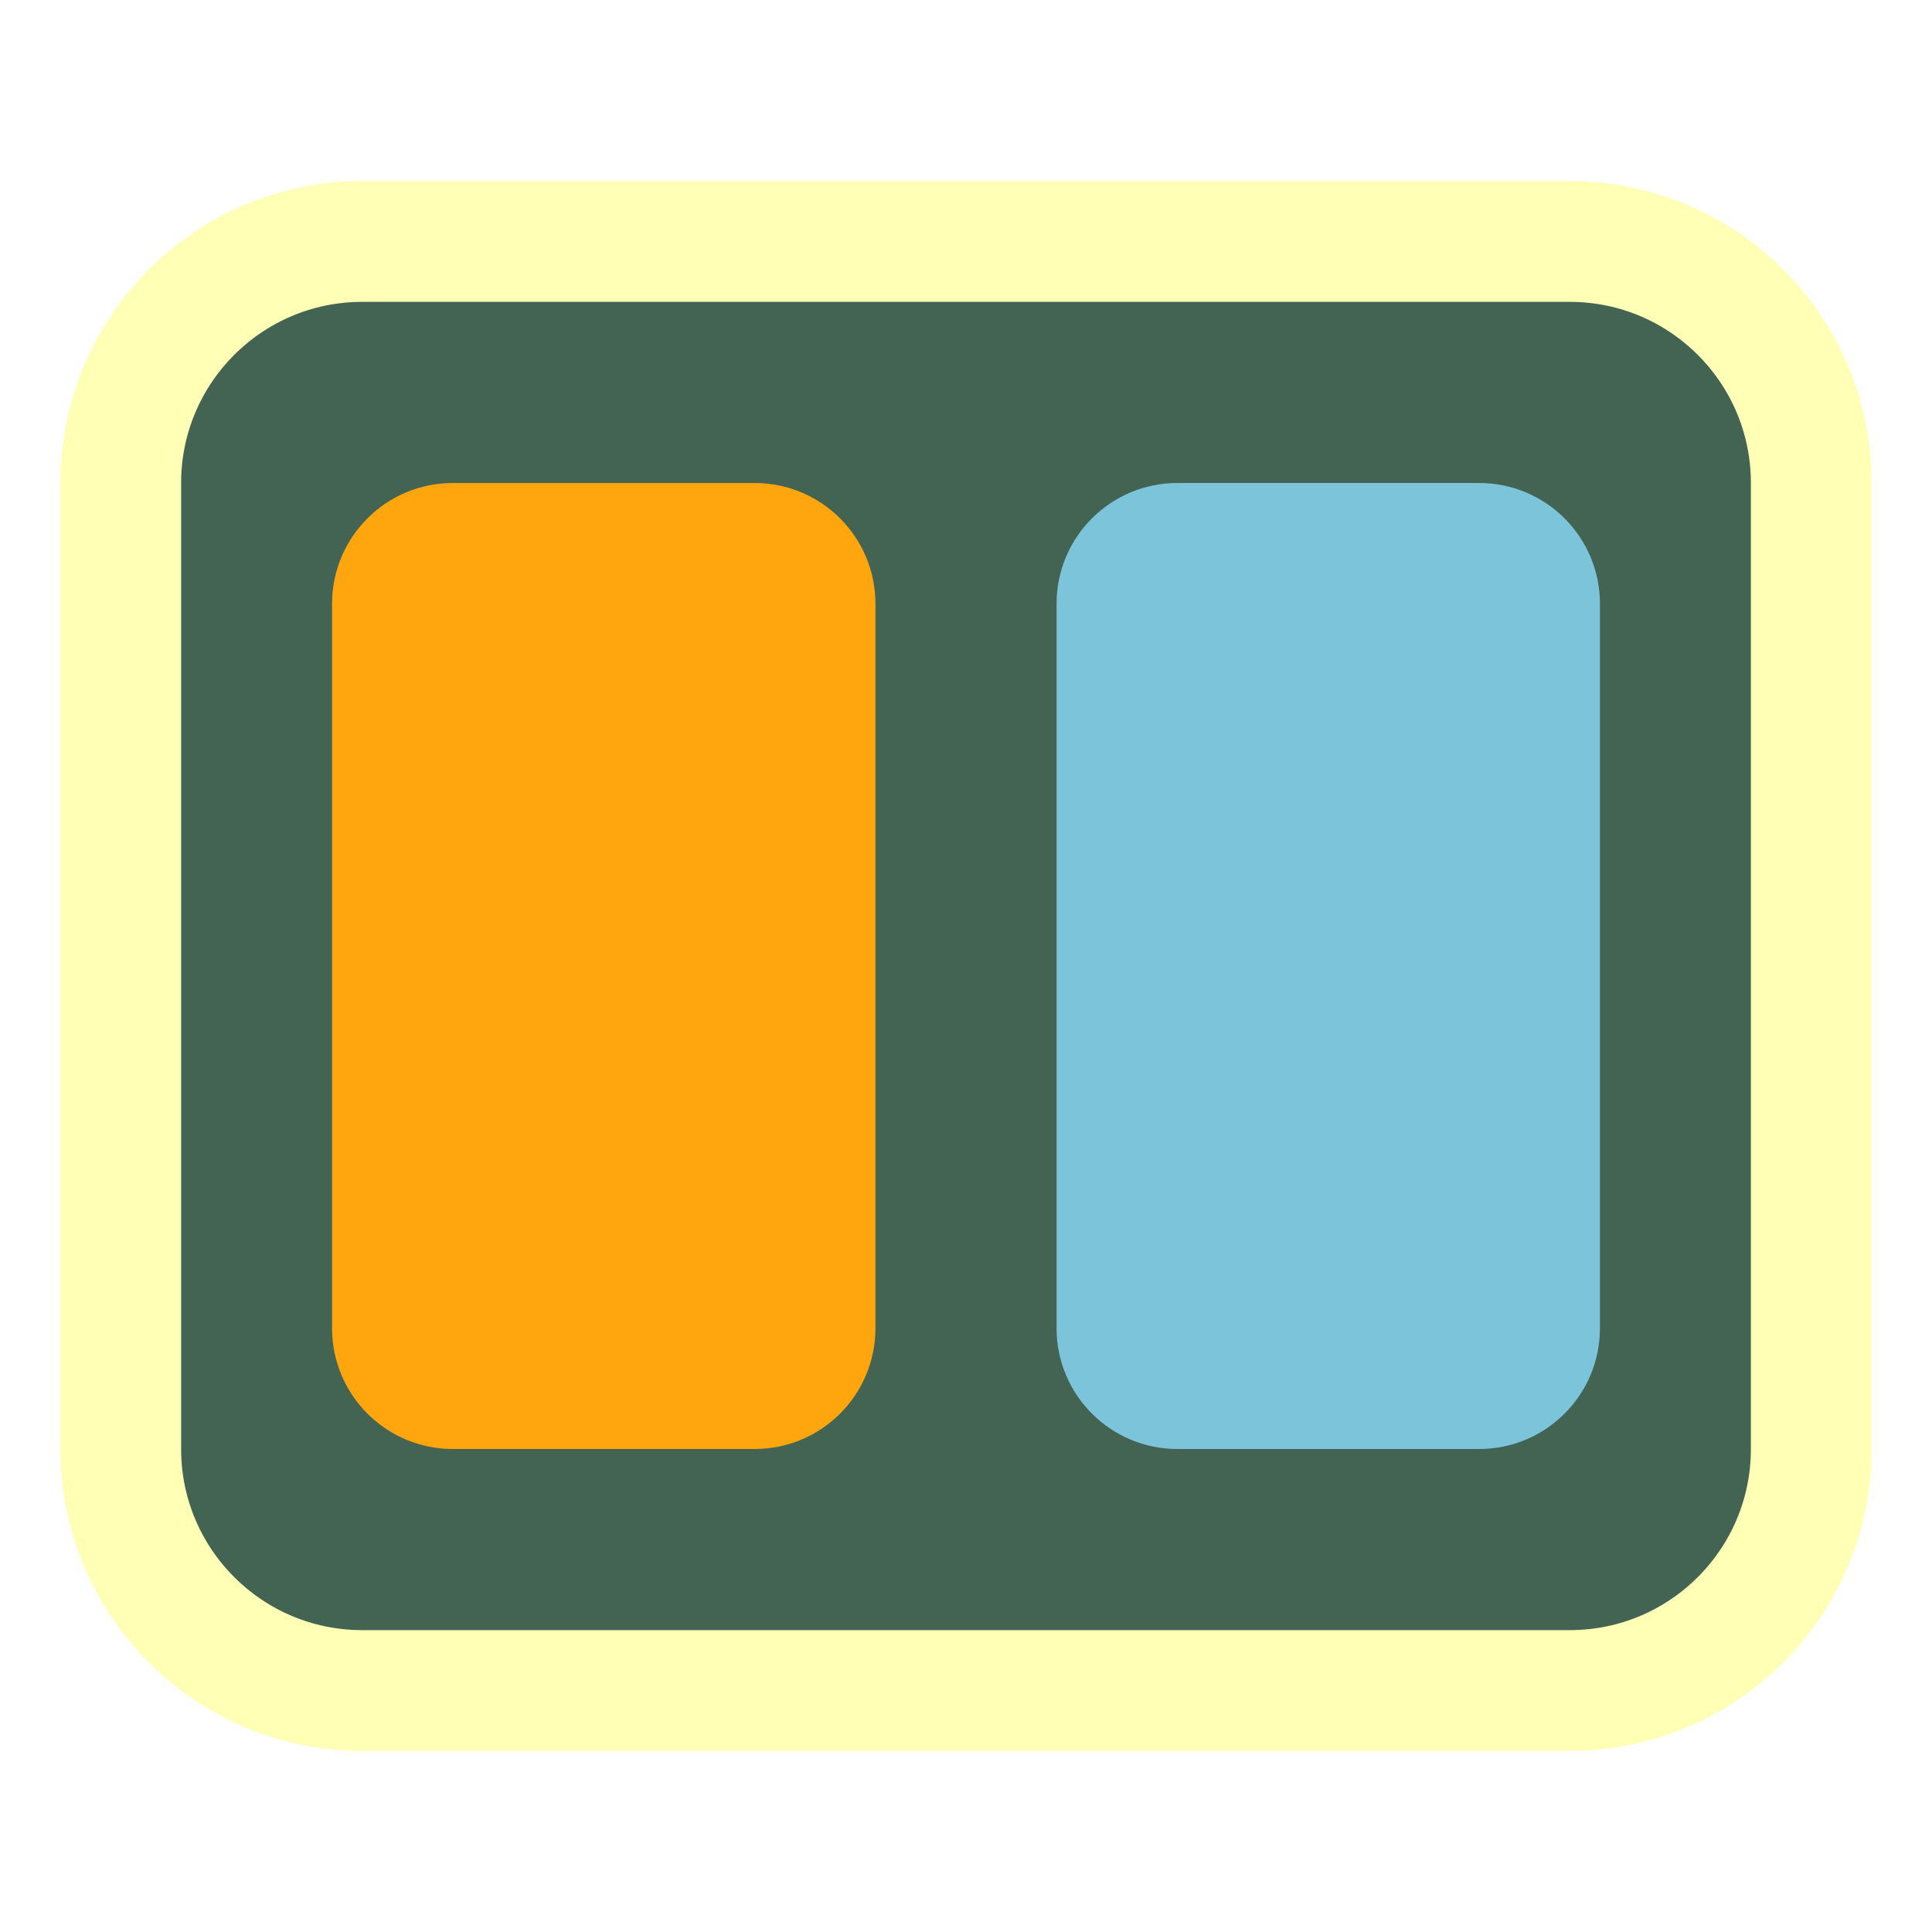
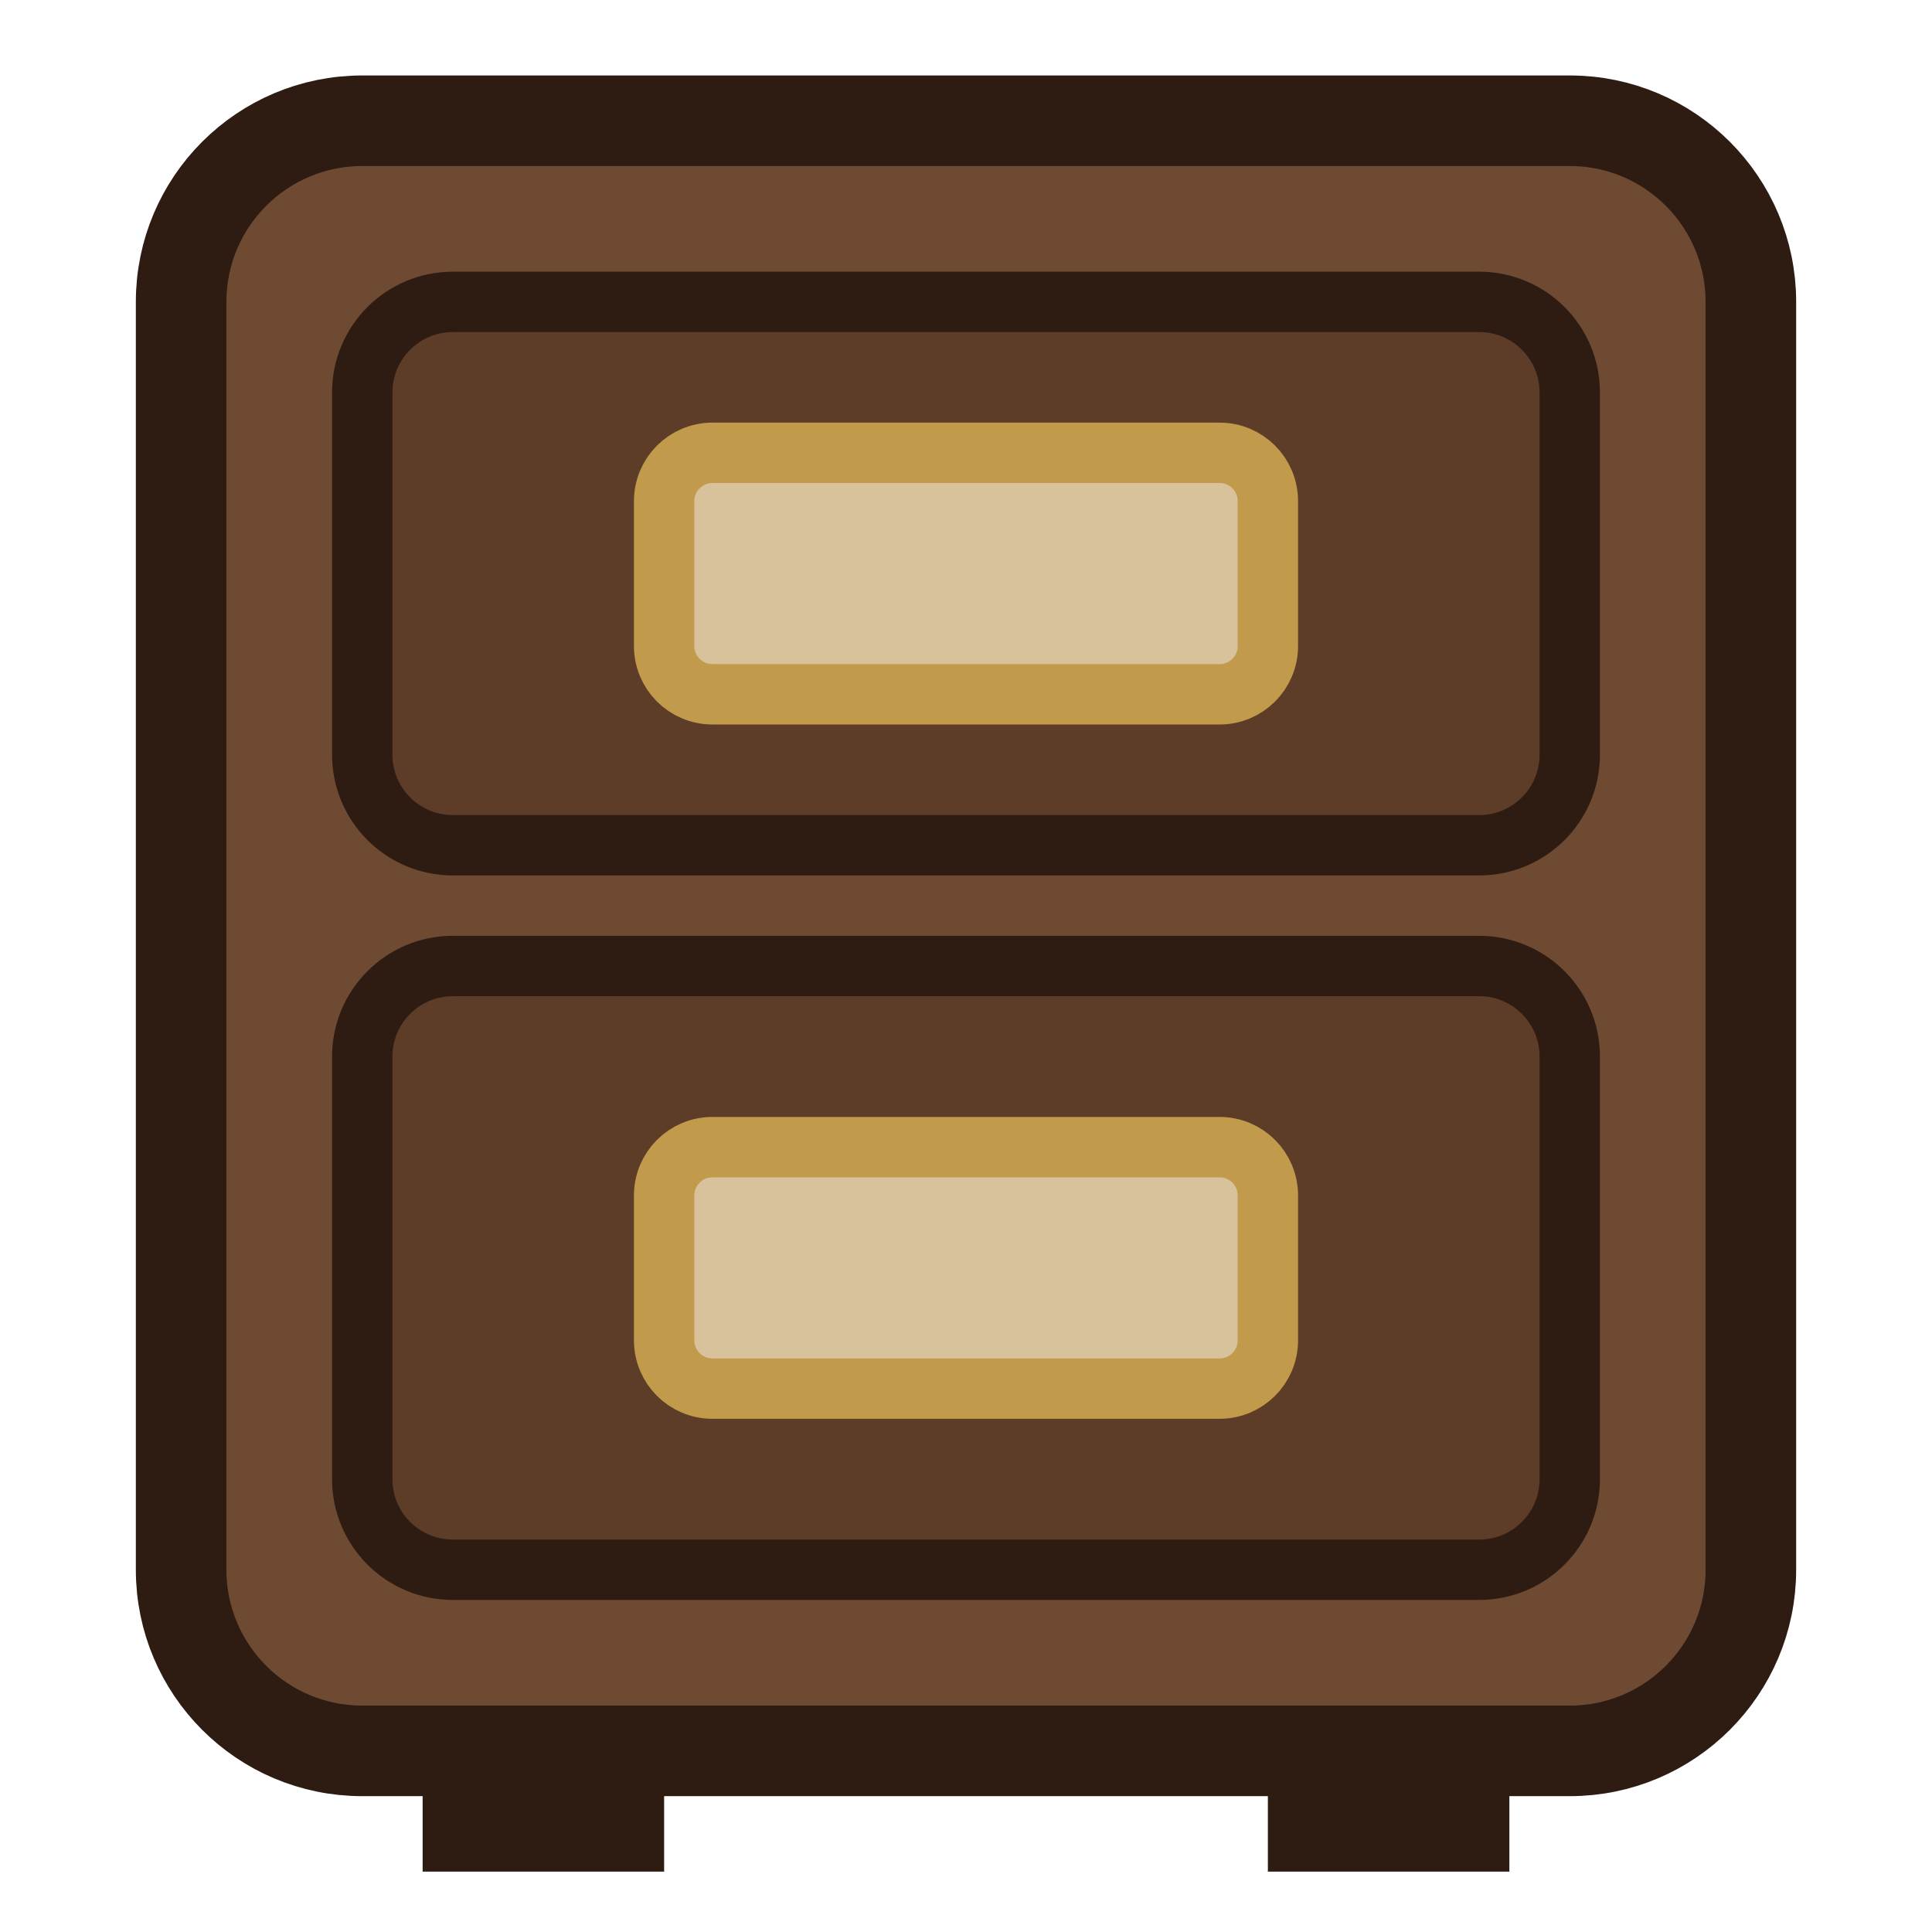
<svg xmlns="http://www.w3.org/2000/svg" viewBox="0 0 32 32">
-   <rect x="2" y="4" width="28" height="24" rx="4" fill="#436452" stroke="#ffffb5" stroke-width="2" />
-   <rect x="5.5" y="8" width="9" height="16" rx="2" fill="#ffa60f" />
-   <rect x="17.5" y="8" width="9" height="16" rx="2" fill="#7cc4d9" />
+   <rect x="3" y="2" width="26" height="27" rx="3" fill="#6e4a32" stroke="#2e1c12" stroke-width="1.5" />
+   <rect x="6" y="5" width="20" height="9" rx="1.5" fill="#5d3c28" stroke="#2e1c12" />
+   <rect x="6" y="16" width="20" height="10" rx="1.5" fill="#5d3c28" stroke="#2e1c12" />
+   <rect x="11" y="7.5" width="10" height="4" rx=".8" fill="#d8c29b" stroke="#c19a4b" stroke-width="1" />
+   <rect x="11" y="19" width="10" height="4" rx=".8" fill="#d8c29b" stroke="#c19a4b" stroke-width="1" />
+   <rect x="7" y="29" width="4" height="2" fill="#2e1c12" />
+   <rect x="21" y="29" width="4" height="2" fill="#2e1c12" />
</svg>
